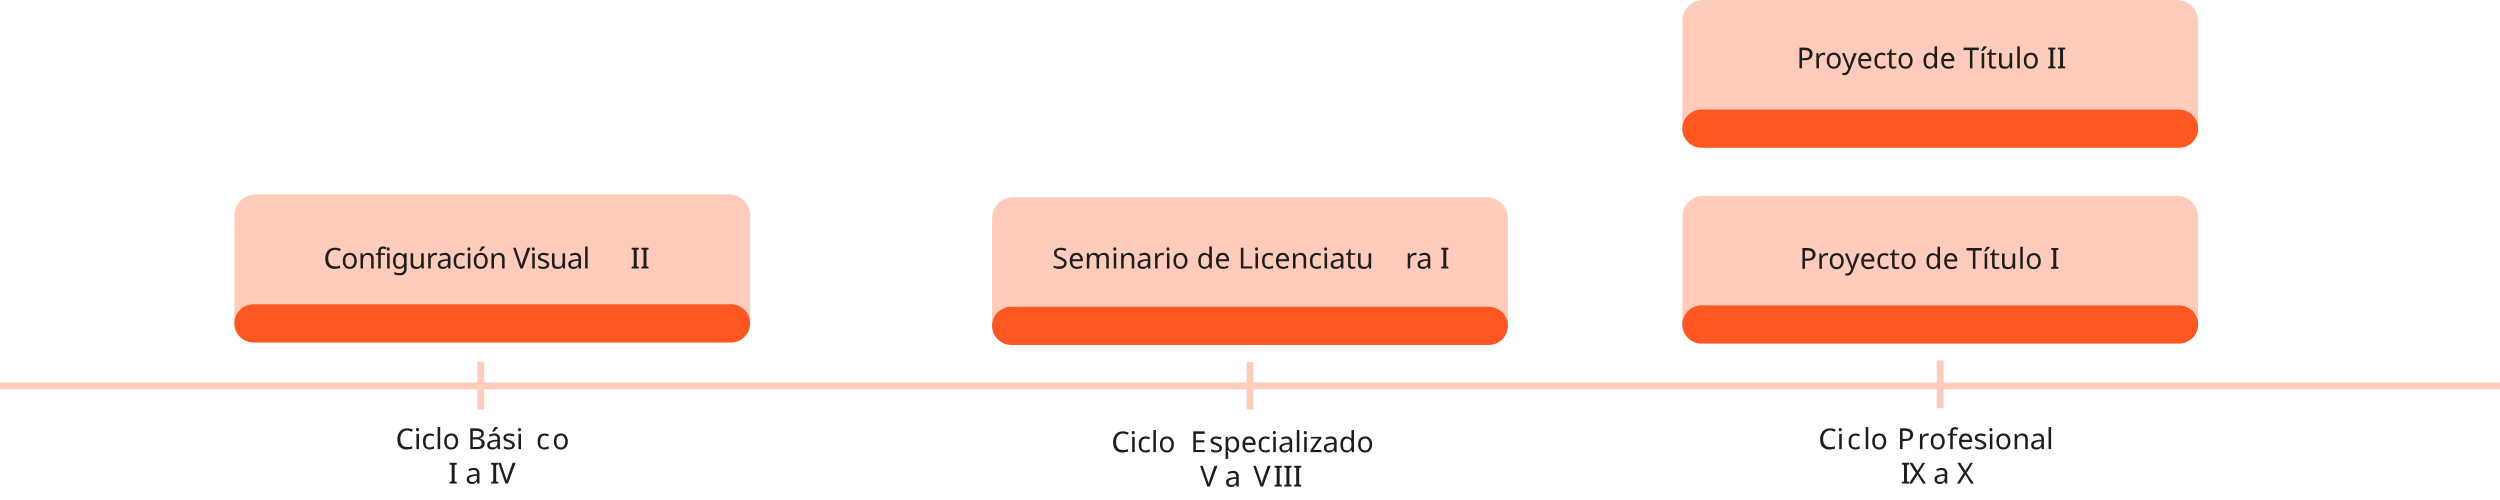
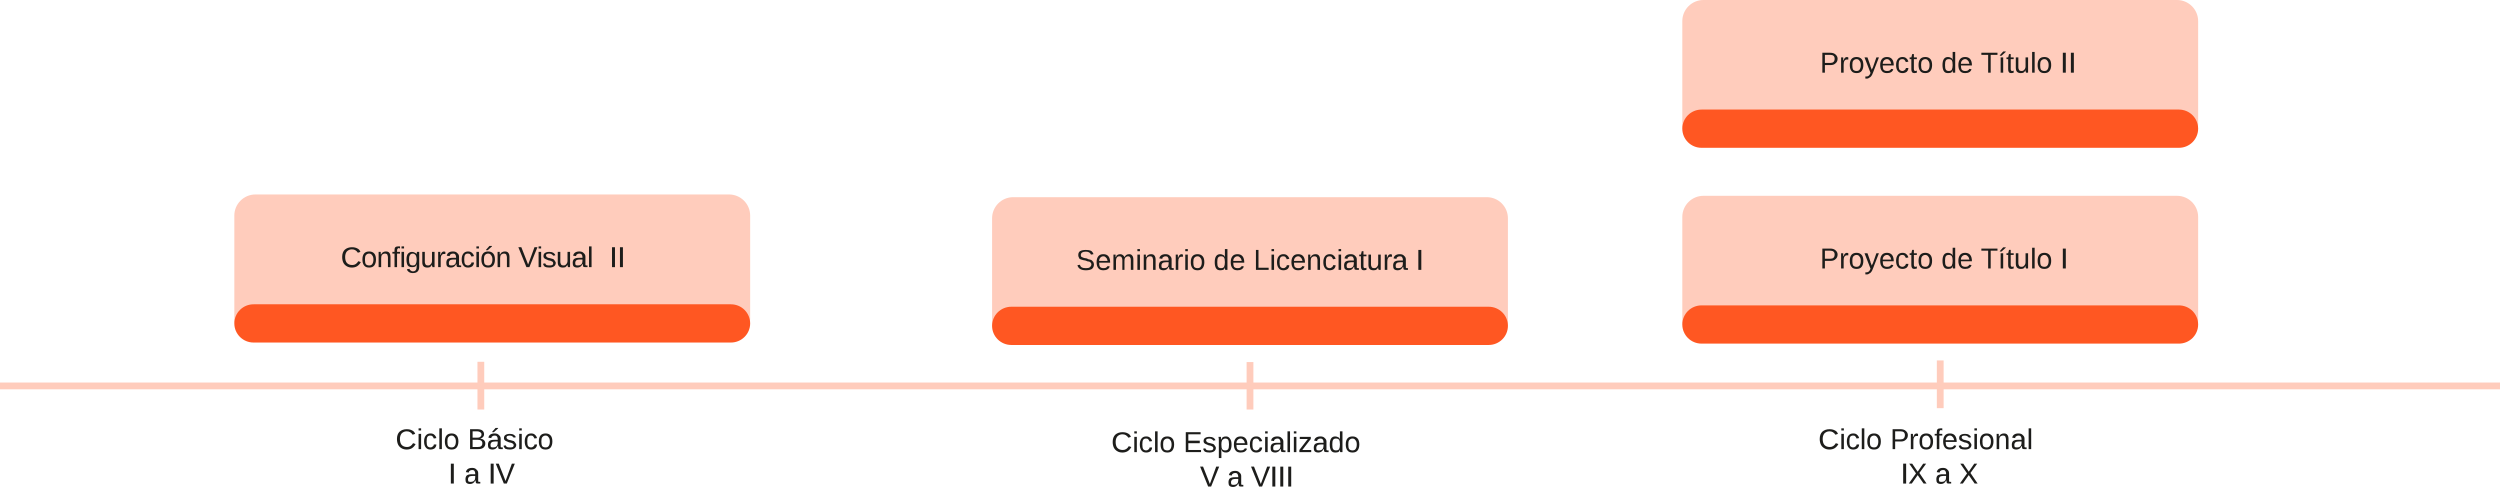
- <svg xmlns="http://www.w3.org/2000/svg" viewBox="0 0 92.18 18.42">
+ <svg xmlns="http://www.w3.org/2000/svg" viewBox="0 0 92.18 18.28">
  <defs>
    <style>
      .cls-1 {
        letter-spacing: 0em;
      }

      .cls-2 {
-         fill: #ffccbc;
+         letter-spacing: -.02em;
      }

      .cls-3 {
-         letter-spacing: -.02em;
+         fill: #ffccbc;
      }

      .cls-4 {
        letter-spacing: -.02em;
      }

      .cls-5 {
+         letter-spacing: 0em;
+       }
+ 
+       .cls-6 {
        letter-spacing: -.02em;
      }

-       .cls-6 {
-         fill: #ff5722;
-       }
- 
      .cls-7 {
-         letter-spacing: -.01em;
+         letter-spacing: -.02em;
      }

      .cls-8 {
-         letter-spacing: 0em;
+         fill: #ff5722;
      }

      .cls-9 {
        letter-spacing: -.01em;
      }

      .cls-10 {
-         letter-spacing: -.02em;
+         fill: #1d1d1b;
+         font-family: ArialMT, Arial;
+         font-size: 1.06px;
      }

      .cls-11 {
-         fill: #1d1d1b;
-         font-family: Montserrat-Medium, Montserrat;
-         font-size: 1.06px;
-         font-variation-settings: 'wght' 500;
-         font-weight: 500;
+         letter-spacing: 0em;
      }

      .cls-12 {
+         letter-spacing: -.01em;
+       }
+ 
+       .cls-13 {
        letter-spacing: 0em;
      }

-       .cls-13 {
+       .cls-14 {
        fill: none;
        stroke: #ffccbc;
        stroke-miterlimit: 10;
        stroke-width: .25px;
      }
- 
-       .cls-14 {
-         letter-spacing: 0em;
-       }
    </style>
  </defs>
  <g id="Capa_1" data-name="Capa 1">
-     <line class="cls-13" y1="14.23" x2="92.18" y2="14.23" />
+     <line class="cls-14" y1="14.23" x2="92.18" y2="14.23" />
    <g>
-       <rect class="cls-2" x="36.58" y="7.27" width="19.02" height="5.36" rx=".78" ry=".78" />
-       <rect class="cls-6" x="36.58" y="11.31" width="19.02" height="1.41" rx=".71" ry=".71" />
+       <rect class="cls-3" x="36.58" y="7.27" width="19.02" height="5.36" rx=".78" ry=".78" />
+       <rect class="cls-8" x="36.58" y="11.31" width="19.02" height="1.41" rx=".71" ry=".71" />
    </g>
    <g>
-       <rect class="cls-2" x="62.03" y="7.22" width="19.02" height="5.36" rx=".78" ry=".78" />
-       <rect class="cls-6" x="62.03" y="11.26" width="19.02" height="1.41" rx=".71" ry=".71" />
+       <rect class="cls-3" x="62.03" y="7.22" width="19.02" height="5.36" rx=".78" ry=".78" />
+       <rect class="cls-8" x="62.03" y="11.26" width="19.02" height="1.41" rx=".71" ry=".71" />
    </g>
    <g>
-       <rect class="cls-2" x="62.03" y="0" width="19.02" height="5.36" rx=".78" ry=".78" />
-       <rect class="cls-6" x="62.03" y="4.04" width="19.02" height="1.41" rx=".71" ry=".71" />
+       <rect class="cls-3" x="62.03" y="0" width="19.02" height="5.36" rx=".78" ry=".78" />
+       <rect class="cls-8" x="62.03" y="4.04" width="19.02" height="1.41" rx=".71" ry=".71" />
    </g>
    <g>
-       <rect class="cls-2" x="8.64" y="7.17" width="19.02" height="5.36" rx=".78" ry=".78" />
-       <rect class="cls-6" x="8.64" y="11.22" width="19.02" height="1.41" rx=".71" ry=".71" />
+       <rect class="cls-3" x="8.64" y="7.17" width="19.02" height="5.36" rx=".78" ry=".78" />
+       <rect class="cls-8" x="8.64" y="11.22" width="19.02" height="1.41" rx=".71" ry=".71" />
    </g>
-     <line class="cls-13" x1="17.73" y1="13.34" x2="17.73" y2="15.1" />
-     <line class="cls-13" x1="46.09" y1="13.35" x2="46.09" y2="15.1" />
-     <line class="cls-13" x1="71.54" y1="13.29" x2="71.54" y2="15.05" />
+     <line class="cls-14" x1="17.73" y1="13.34" x2="17.73" y2="15.1" />
+     <line class="cls-14" x1="46.09" y1="13.35" x2="46.09" y2="15.1" />
+     <line class="cls-14" x1="71.54" y1="13.29" x2="71.54" y2="15.05" />
  </g>
  <g id="Capa_2" data-name="Capa 2">
-     <text class="cls-11" transform="translate(66.24 2.52)">
+     <text class="cls-10" transform="translate(67.1 2.68)">
      <tspan x="0" y="0">Proyecto de Título II</tspan>
    </text>
-     <text class="cls-11" transform="translate(38.8 9.9)">
+     <text class="cls-10" transform="translate(39.68 9.95)">
      <tspan x="0" y="0">Seminario de Licenciatu</tspan>
-       <tspan class="cls-3" x="13.01" y="0">r</tspan>
-       <tspan x="13.42" y="0">a I</tspan>
+       <tspan class="cls-4" x="11.3" y="0">r</tspan>
+       <tspan x="11.64" y="0">a I</tspan>
    </text>
-     <text class="cls-11" transform="translate(11.93 9.9)">
-       <tspan class="cls-4" x="0" y="0">Configuración Visual </tspan>
-       <tspan class="cls-14" x="11.04" y="0" xml:space="preserve"> II</tspan>
+     <text class="cls-10" transform="translate(12.57 9.85)">
+       <tspan class="cls-6" x="0" y="0">Configuración Visual </tspan>
+       <tspan x="9.61" y="0" xml:space="preserve"> II</tspan>
    </text>
-     <text class="cls-11" transform="translate(14.59 16.56)">
+     <text class="cls-10" transform="translate(14.59 16.56)">
      <tspan x="0" y="0">Ciclo Bási</tspan>
-       <tspan class="cls-8" x="5.17" y="0">c</tspan>
-       <tspan class="cls-14" x="5.77" y="0">o</tspan>
+       <tspan class="cls-11" x="4.71" y="0">c</tspan>
+       <tspan x="5.23" y="0">o</tspan>
    </text>
-     <text class="cls-11" transform="translate(16.53 17.83)">
+     <text class="cls-10" transform="translate(16.53 17.83)">
      <tspan x="0" y="0">I a </tspan>
-       <tspan class="cls-9" x="1.53" y="0">I</tspan>
-       <tspan class="cls-14" x="1.84" y="0">V</tspan>
+       <tspan class="cls-12" x="1.47" y="0">I</tspan>
+       <tspan x="1.75" y="0">V</tspan>
    </text>
    <g>
-       <text class="cls-11" transform="translate(40.98 16.67)">
+       <text class="cls-10" transform="translate(40.98 16.67)">
        <tspan x="0" y="0">Ciclo </tspan>
-         <tspan class="cls-12" x="2.91" y="0">E</tspan>
-         <tspan x="3.61" y="0">specializado</tspan>
+         <tspan class="cls-13" x="2.65" y="0">E</tspan>
+         <tspan x="3.35" y="0">specializado</tspan>
      </text>
-       <text class="cls-11" transform="translate(44.25 17.94)">
+       <text class="cls-10" transform="translate(44.25 17.94)">
        <tspan x="0" y="0">V a </tspan>
-         <tspan class="cls-5" x="1.96" y="0">V</tspan>
-         <tspan x="2.7" y="0">III</tspan>
+         <tspan class="cls-7" x="1.88" y="0">V</tspan>
+         <tspan x="2.57" y="0">III</tspan>
      </text>
    </g>
    <g>
-       <text class="cls-11" transform="translate(67.05 16.56)">
+       <text class="cls-10" transform="translate(67.05 16.56)">
        <tspan x="0" y="0">Ci</tspan>
-         <tspan class="cls-12" x="1.05" y="0">c</tspan>
-         <tspan x="1.65" y="0">lo </tspan>
-         <tspan class="cls-7" x="2.9" y="0">P</tspan>
-         <tspan class="cls-1" x="3.65" y="0">r</tspan>
-         <tspan x="4.08" y="0">o</tspan>
-         <tspan class="cls-8" x="4.75" y="0">f</tspan>
-         <tspan class="cls-14" x="5.12" y="0">esional</tspan>
+         <tspan class="cls-5" x="1" y="0">c</tspan>
+         <tspan x="1.52" y="0">lo </tspan>
+         <tspan class="cls-9" x="2.64" y="0">P</tspan>
+         <tspan class="cls-1" x="3.33" y="0">r</tspan>
+         <tspan x="3.68" y="0">o</tspan>
+         <tspan class="cls-11" x="4.27" y="0">f</tspan>
+         <tspan x="4.55" y="0">esional</tspan>
      </text>
-       <text class="cls-11" transform="translate(70.08 17.83)">
-         <tspan class="cls-10" x="0" y="0">I</tspan>
-         <tspan x=".31" y="0">X a X</tspan>
+       <text class="cls-10" transform="translate(70.08 17.83)">
+         <tspan class="cls-2" x="0" y="0">I</tspan>
+         <tspan x=".27" y="0">X a X</tspan>
      </text>
    </g>
-     <text class="cls-11" transform="translate(66.35 9.91)">
+     <text class="cls-10" transform="translate(67.1 9.9)">
      <tspan x="0" y="0">Proyecto de Título I</tspan>
    </text>
  </g>
</svg>
